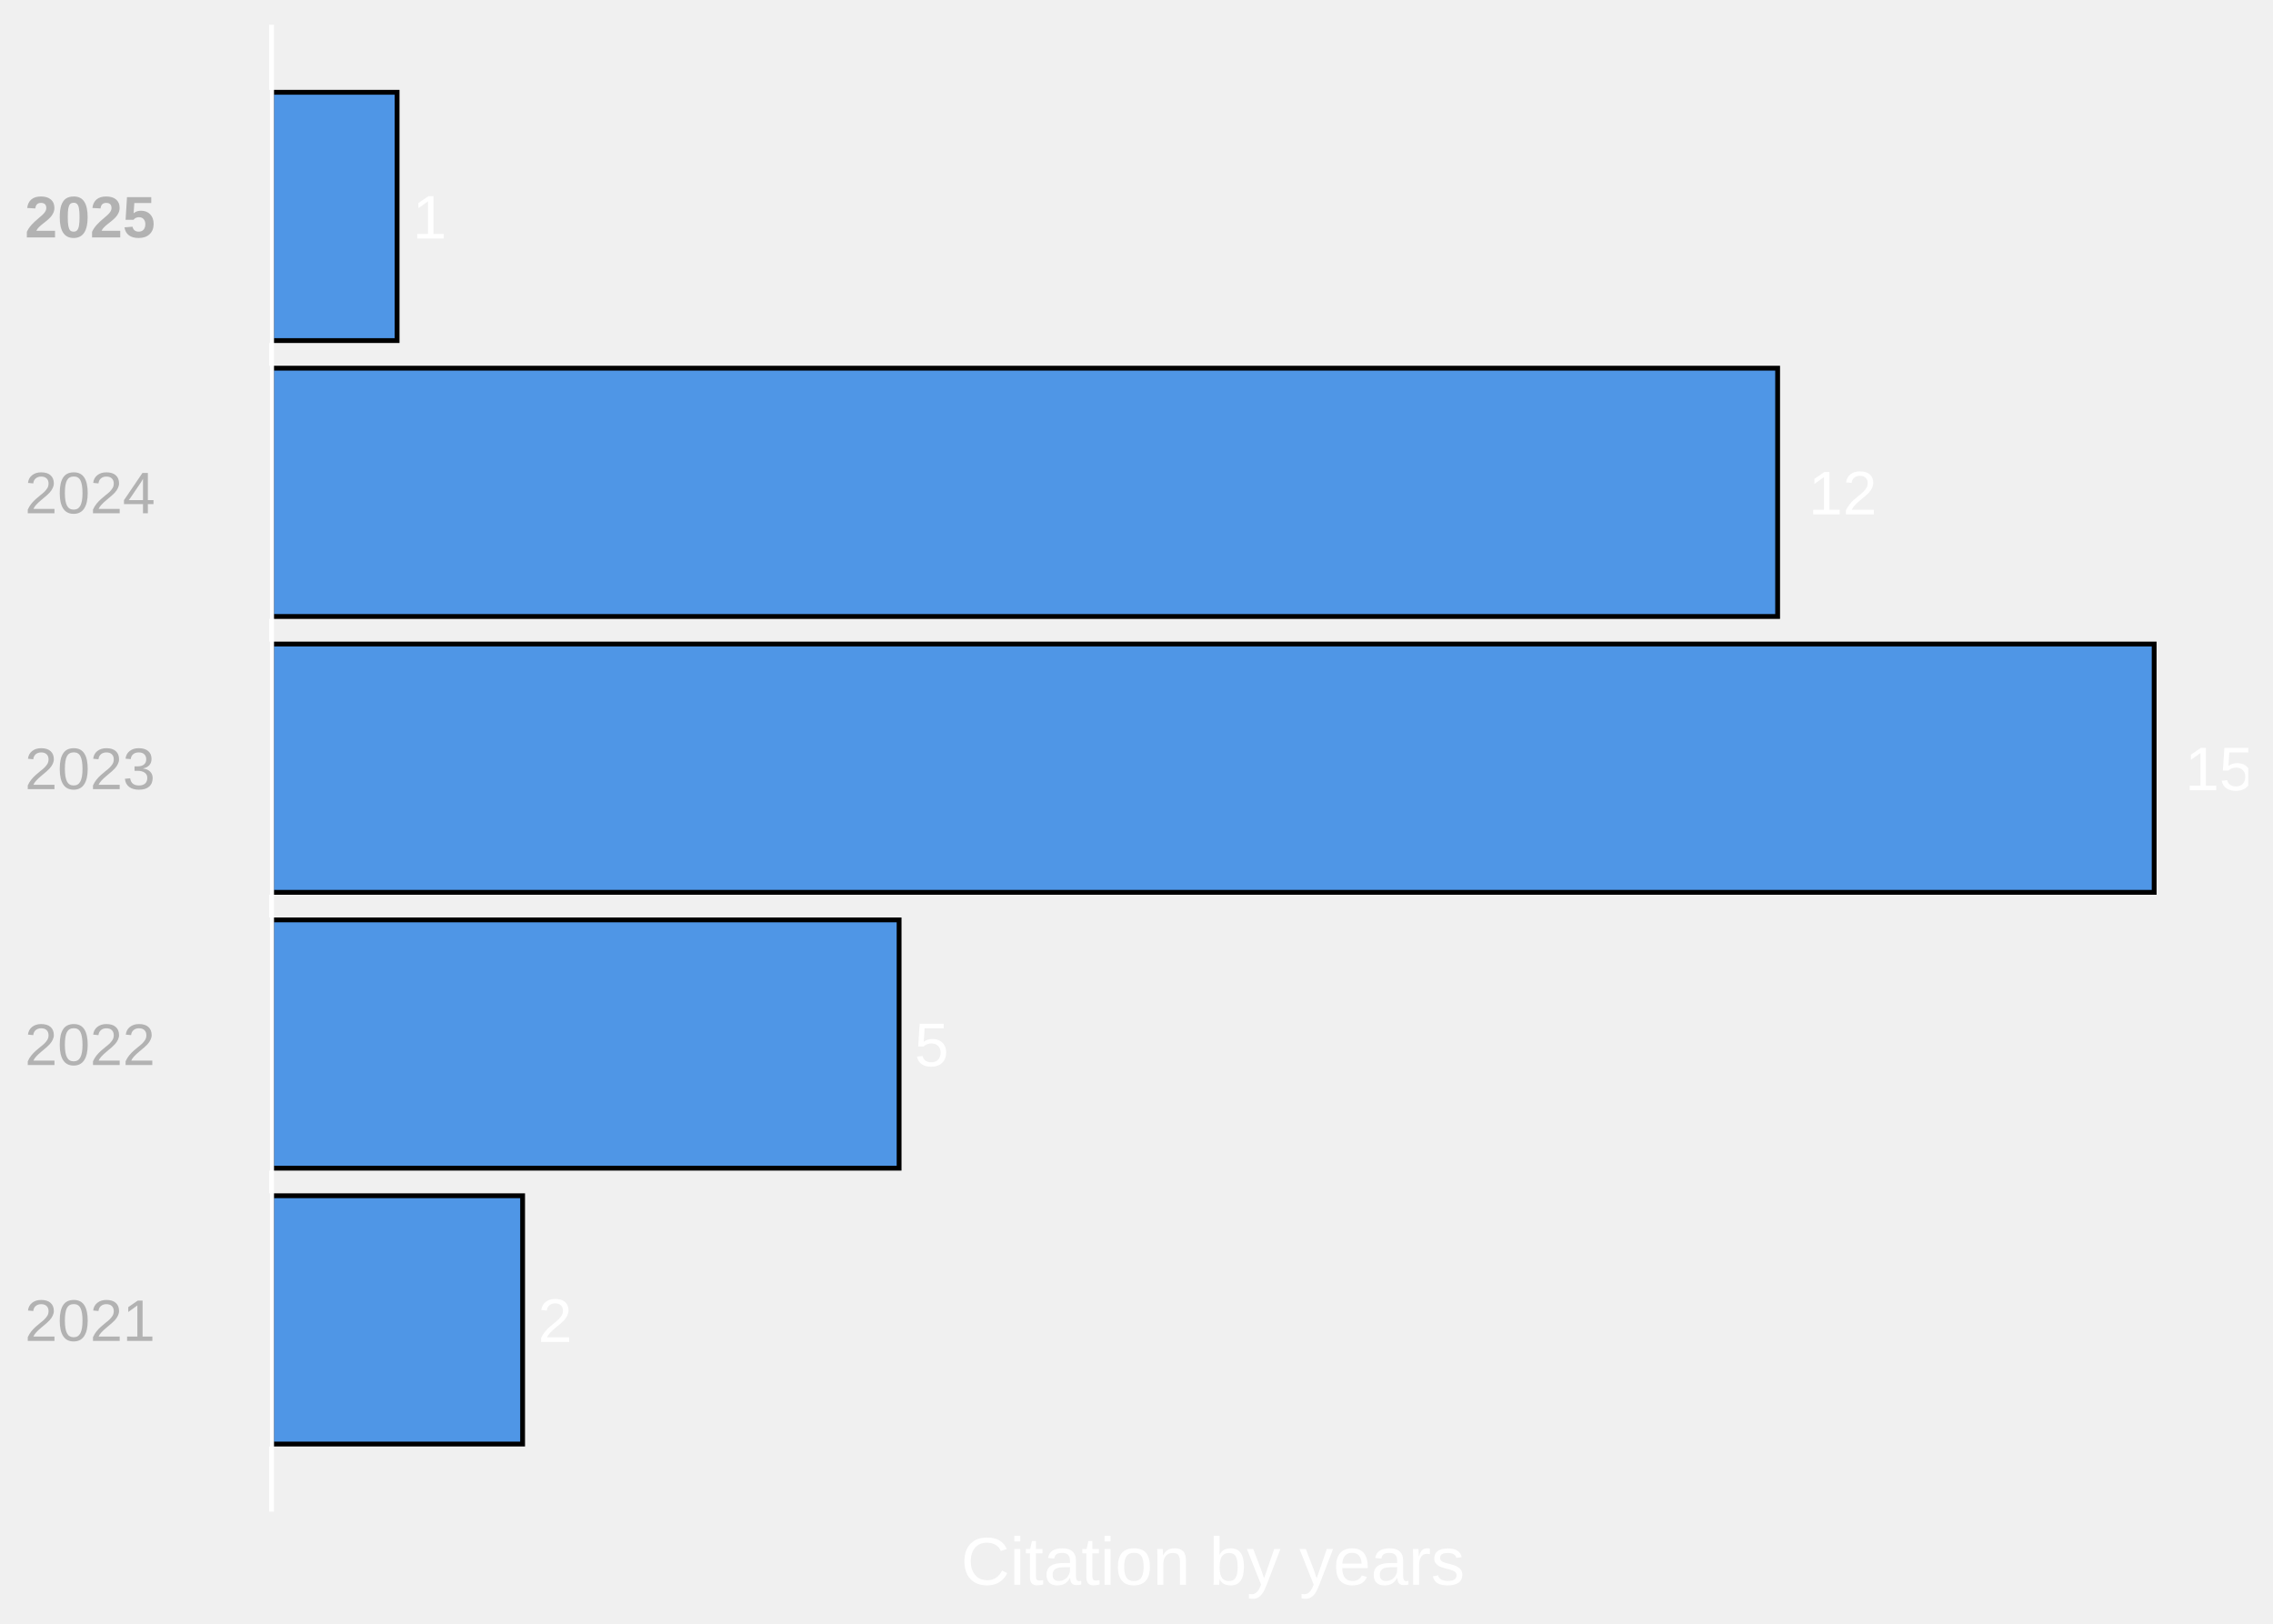
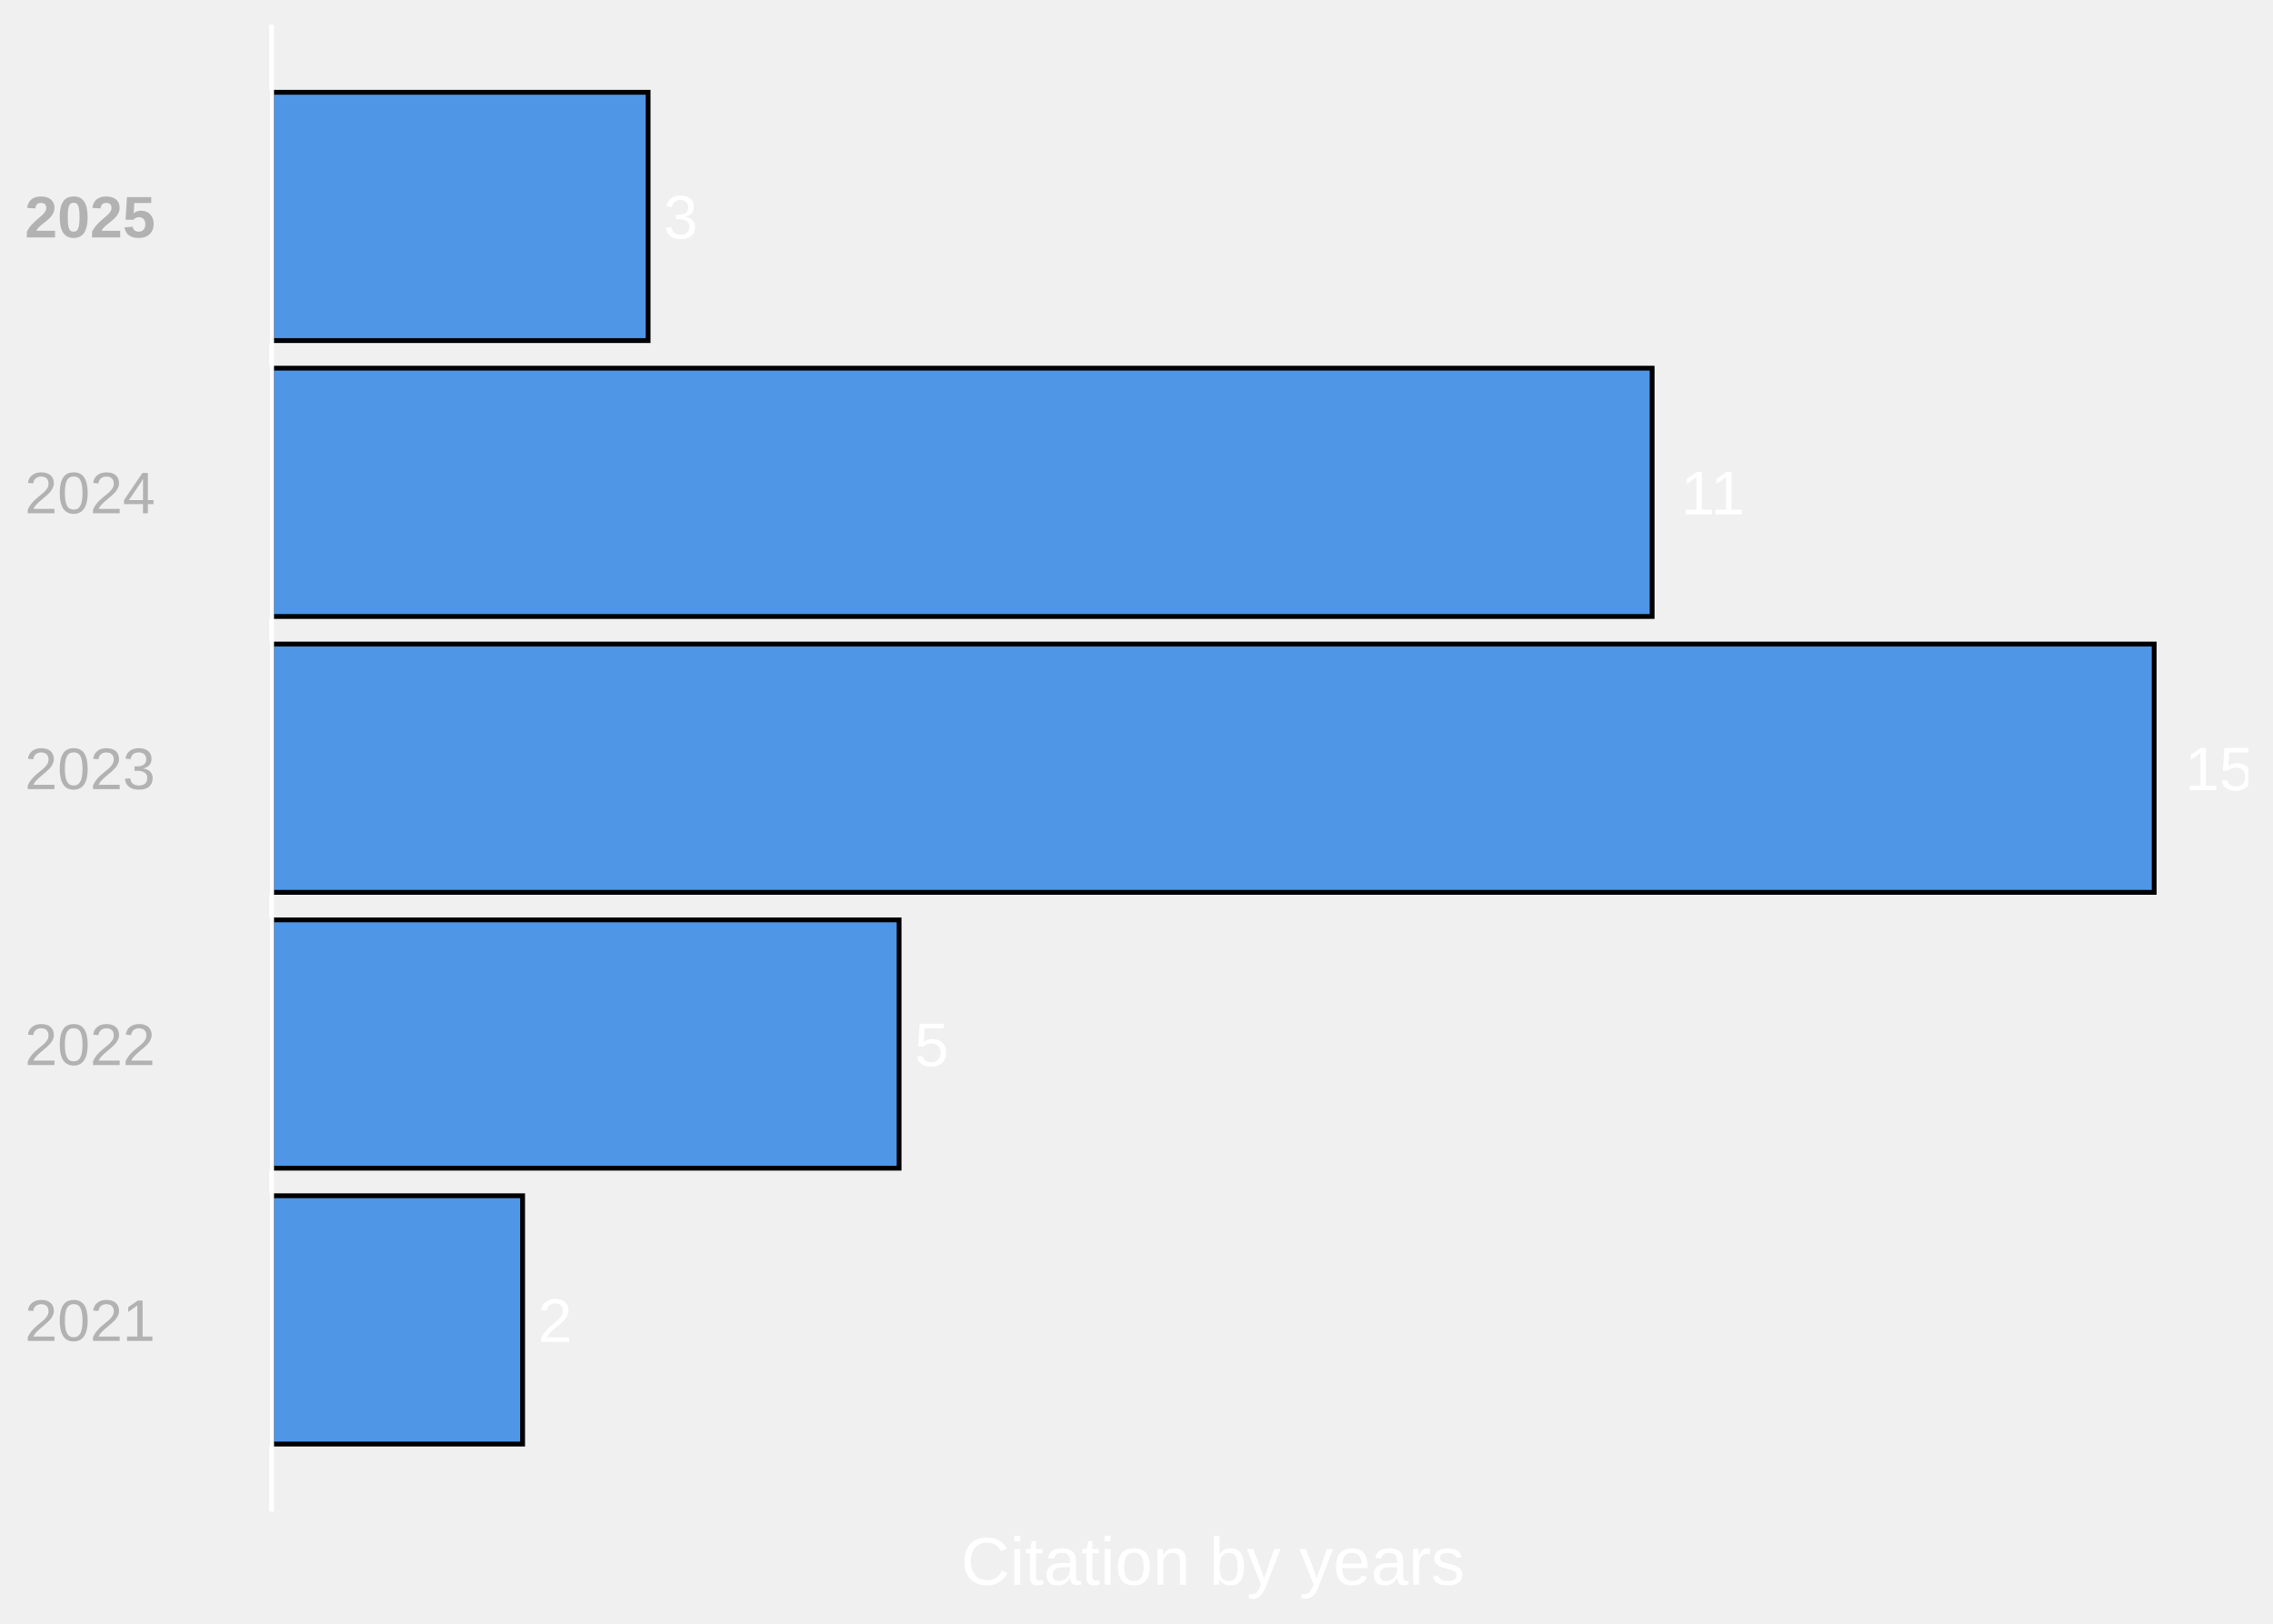
<svg xmlns="http://www.w3.org/2000/svg" width="504.00pt" height="360.00pt" viewBox="0 0 504.00 360.00">
  <g class="svglite">
    <defs>
      <style type="text/css">
    .svglite line, .svglite polyline, .svglite polygon, .svglite path, .svglite rect, .svglite circle {
      fill: none;
      stroke: #000000;
      stroke-linecap: round;
      stroke-linejoin: round;
      stroke-miterlimit: 10.00;
    }
    .svglite text {
      white-space: pre;
    }
    .svglite g.glyphgroup path {
      fill: inherit;
      stroke: none;
    }
  </style>
    </defs>
    <rect width="100%" height="100%" style="stroke: none; fill: none;" />
    <defs>
      <clipPath id="cpMC4wMHw1MDQuMDB8MC4wMHwzNjAuMDA=">
        <rect x="0.00" y="0.00" width="504.00" height="360.00" />
      </clipPath>
    </defs>
    <g clip-path="url(#cpMC4wMHw1MDQuMDB8MC4wMHwzNjAuMDA=)">
</g>
    <defs>
      <clipPath id="cpMzkuMzV8NDk4LjUyfDUuNDh8MzM1LjE0">
        <rect x="39.35" y="5.48" width="459.17" height="329.66" />
      </clipPath>
    </defs>
    <g clip-path="url(#cpMzkuMzV8NDk4LjUyfDUuNDh8MzM1LjE0)">
      <rect x="60.22" y="265.11" width="55.66" height="55.05" style="stroke-width: 1.07; stroke-linecap: butt; stroke-linejoin: miter; fill: #2780E3; fill-opacity: 0.80;" />
      <rect x="60.22" y="203.95" width="139.14" height="55.05" style="stroke-width: 1.07; stroke-linecap: butt; stroke-linejoin: miter; fill: #2780E3; fill-opacity: 0.80;" />
      <rect x="60.22" y="142.79" width="417.43" height="55.05" style="stroke-width: 1.07; stroke-linecap: butt; stroke-linejoin: miter; fill: #2780E3; fill-opacity: 0.80;" />
-       <rect x="60.22" y="81.63" width="333.94" height="55.05" style="stroke-width: 1.07; stroke-linecap: butt; stroke-linejoin: miter; fill: #2780E3; fill-opacity: 0.80;" />
-       <rect x="60.22" y="20.46" width="27.83" height="55.05" style="stroke-width: 1.07; stroke-linecap: butt; stroke-linejoin: miter; fill: #2780E3; fill-opacity: 0.80;" />
+       <rect x="60.22" y="81.63" width="306.11" height="55.05" style="stroke-width: 1.07; stroke-linecap: butt; stroke-linejoin: miter; fill: #2780E3; fill-opacity: 0.80;" />
+       <rect x="60.22" y="20.46" width="83.49" height="55.05" style="stroke-width: 1.07; stroke-linecap: butt; stroke-linejoin: miter; fill: #2780E3; fill-opacity: 0.80;" />
      <text x="119.29" y="297.52" style="font-size: 13.66px;fill: #FFFFFF; font-family: &quot;Arial&quot;;" textLength="7.59px" lengthAdjust="spacingAndGlyphs">2</text>
      <text x="202.78" y="236.36" style="font-size: 13.66px;fill: #FFFFFF; font-family: &quot;Arial&quot;;" textLength="7.59px" lengthAdjust="spacingAndGlyphs">5</text>
      <text x="484.48" y="175.20" style="font-size: 13.66px;fill: #FFFFFF; font-family: &quot;Arial&quot;;" textLength="15.19px" lengthAdjust="spacingAndGlyphs">15</text>
-       <text x="401.00" y="114.04" style="font-size: 13.66px;fill: #FFFFFF; font-family: &quot;Arial&quot;;" textLength="15.19px" lengthAdjust="spacingAndGlyphs">12</text>
-       <text x="91.47" y="52.88" style="font-size: 13.66px;fill: #FFFFFF; font-family: &quot;Arial&quot;;" textLength="7.59px" lengthAdjust="spacingAndGlyphs">1</text>
+       <text x="372.71" y="114.04" style="font-size: 13.66px;fill: #FFFFFF; font-family: &quot;Arial&quot;;" textLength="14.17px" lengthAdjust="spacingAndGlyphs">11</text>
+       <text x="147.12" y="52.88" style="font-size: 13.66px;fill: #FFFFFF; font-family: &quot;Arial&quot;;" textLength="7.59px" lengthAdjust="spacingAndGlyphs">3</text>
      <line x1="60.22" y1="335.14" x2="60.22" y2="5.48" style="stroke-width: 1.07; stroke: #FFFFFF; stroke-linecap: butt;" />
    </g>
    <g clip-path="url(#cpMC4wMHw1MDQuMDB8MC4wMHwzNjAuMDA=)">
      <text x="34.42" y="297.29" text-anchor="end" style="font-size: 13.00px;fill: #B2B2B2; font-family: &quot;Arial&quot;;" textLength="28.94px" lengthAdjust="spacingAndGlyphs">2021</text>
      <text x="34.42" y="236.12" text-anchor="end" style="font-size: 13.00px;fill: #B2B2B2; font-family: &quot;Arial&quot;;" textLength="28.94px" lengthAdjust="spacingAndGlyphs">2022</text>
      <text x="34.42" y="174.96" text-anchor="end" style="font-size: 13.00px;fill: #B2B2B2; font-family: &quot;Arial&quot;;" textLength="28.94px" lengthAdjust="spacingAndGlyphs">2023</text>
      <text x="34.42" y="113.80" text-anchor="end" style="font-size: 13.00px;fill: #B2B2B2; font-family: &quot;Arial&quot;;" textLength="28.94px" lengthAdjust="spacingAndGlyphs">2024</text>
      <text x="34.42" y="52.64" text-anchor="end" style="font-size: 13.00px; font-weight: bold;fill: #B2B2B2; font-family: &quot;Arial&quot;;" textLength="28.94px" lengthAdjust="spacingAndGlyphs">2025</text>
      <text x="268.93" y="351.36" text-anchor="middle" style="font-size: 15.00px;fill: #FFFFFF; font-family: &quot;Arial&quot;;" textLength="111.73px" lengthAdjust="spacingAndGlyphs">Citation by years</text>
    </g>
  </g>
</svg>
